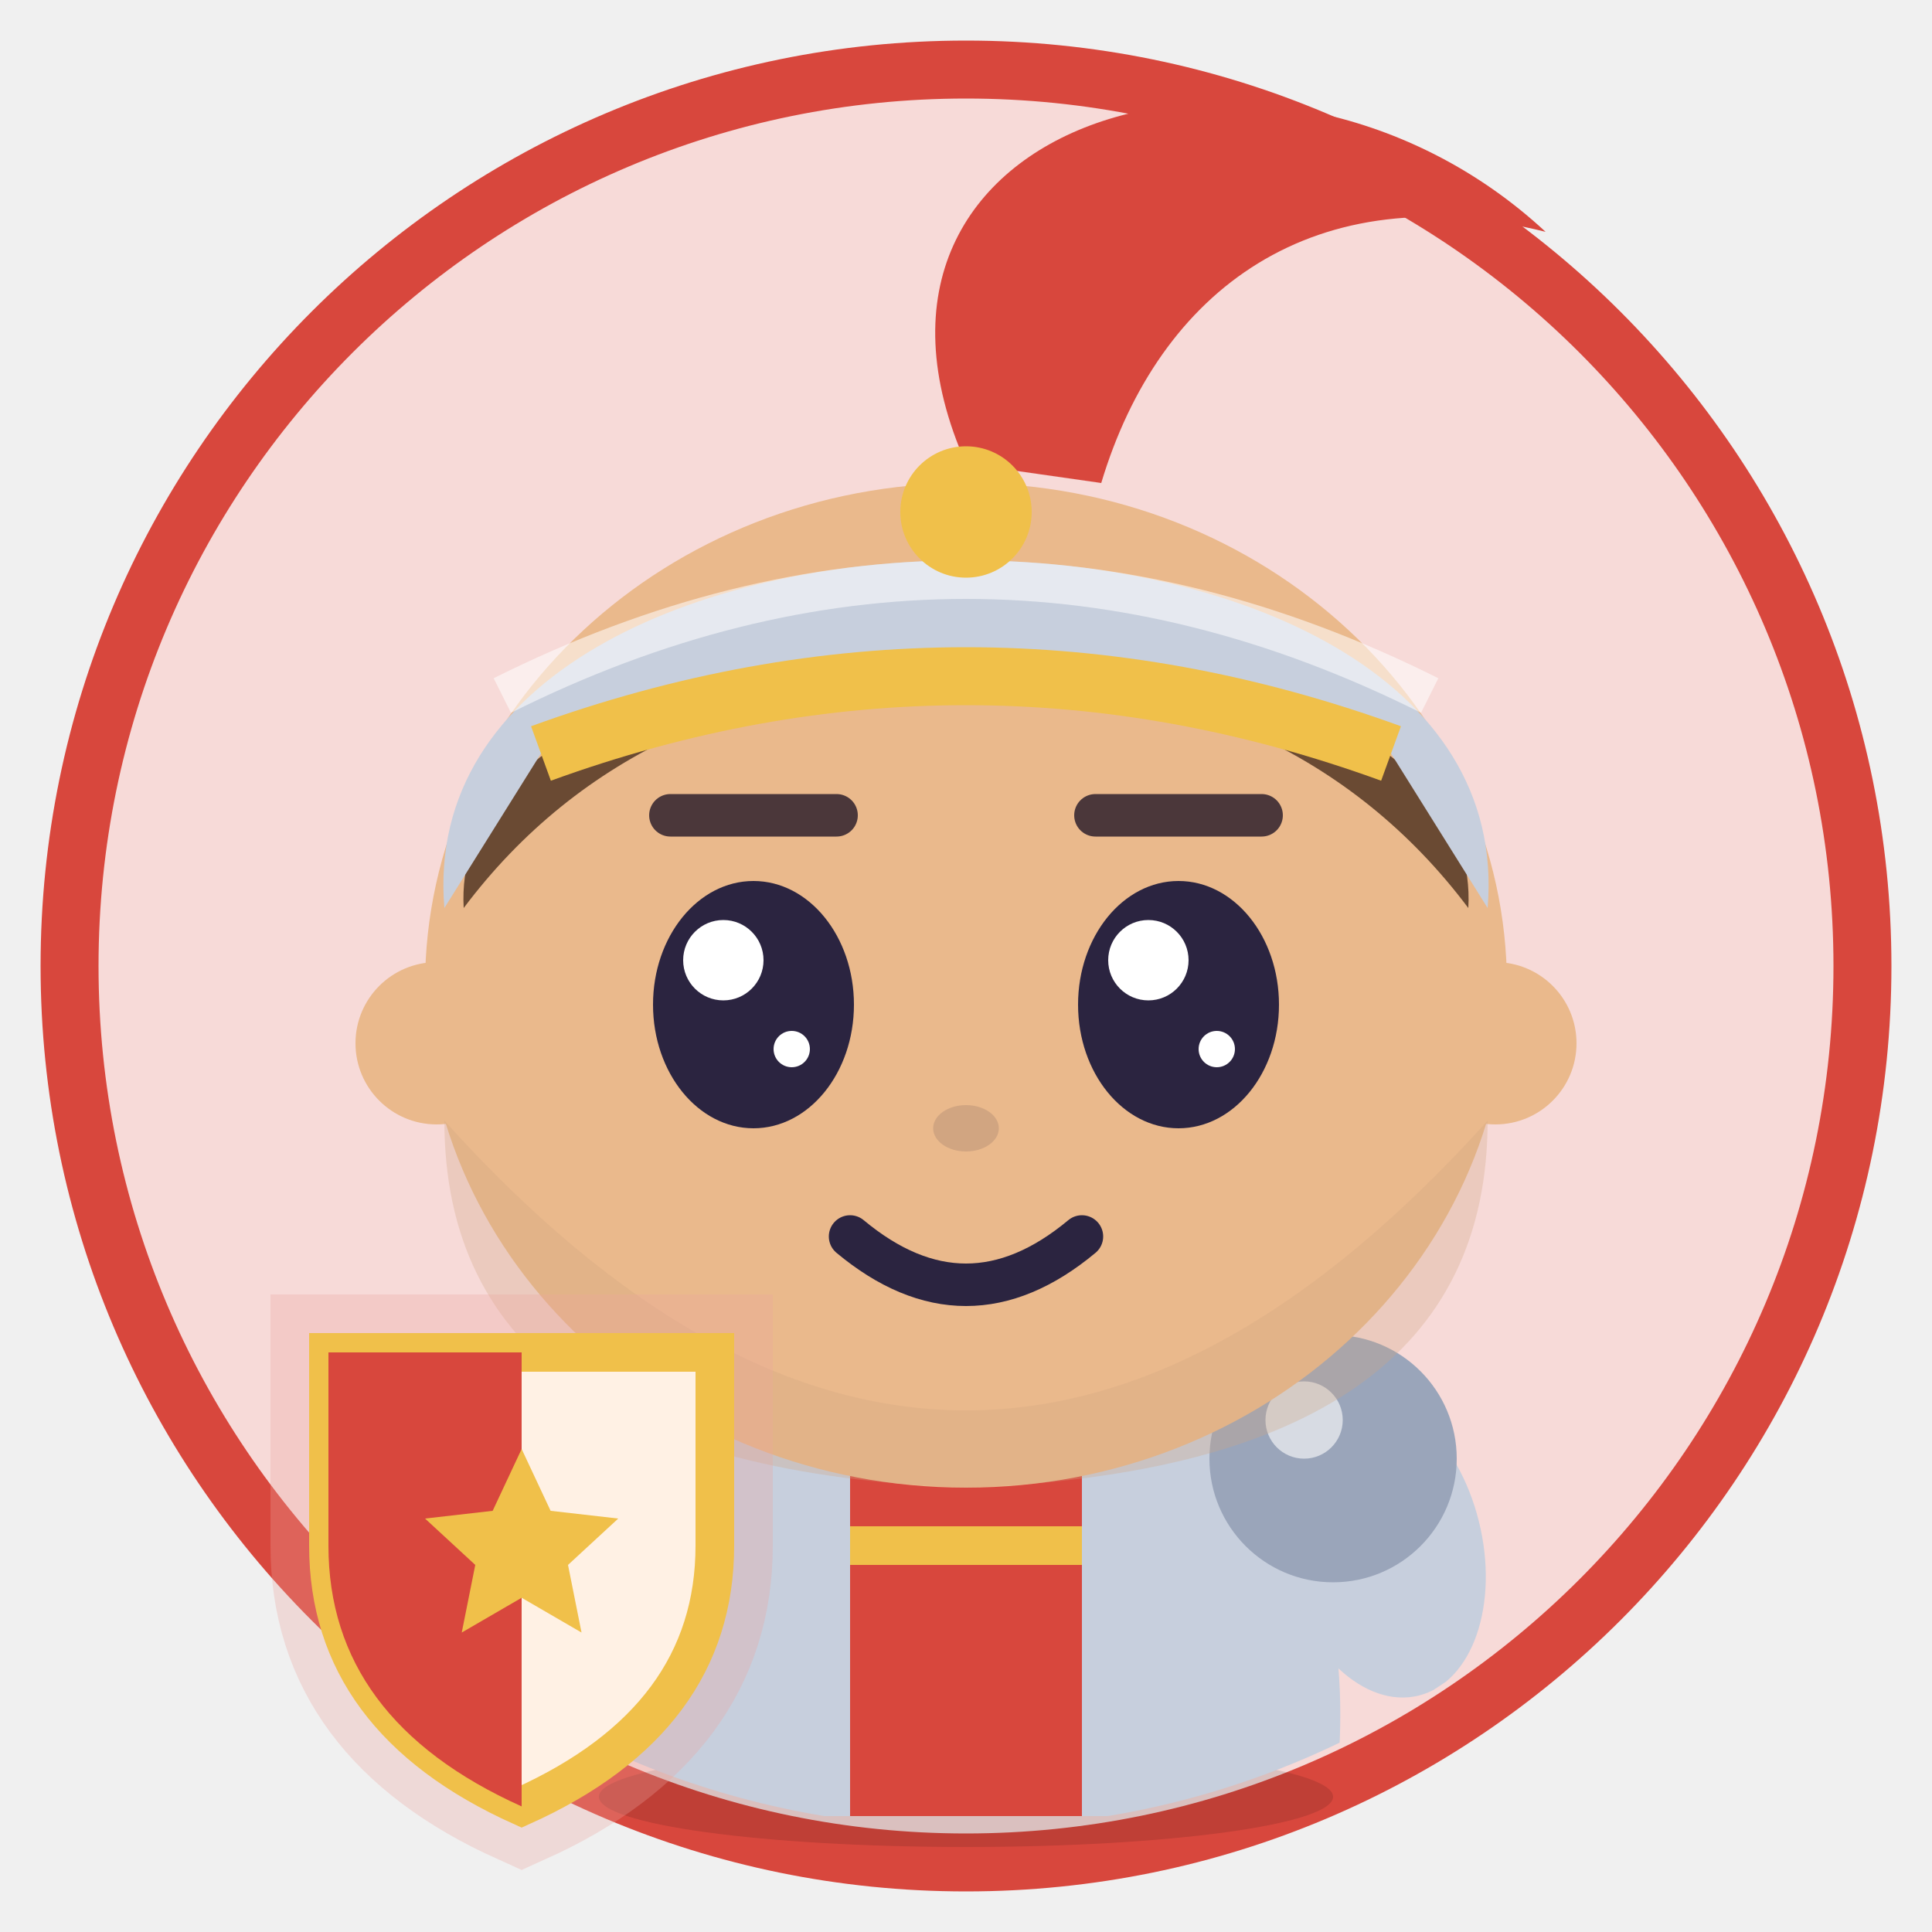
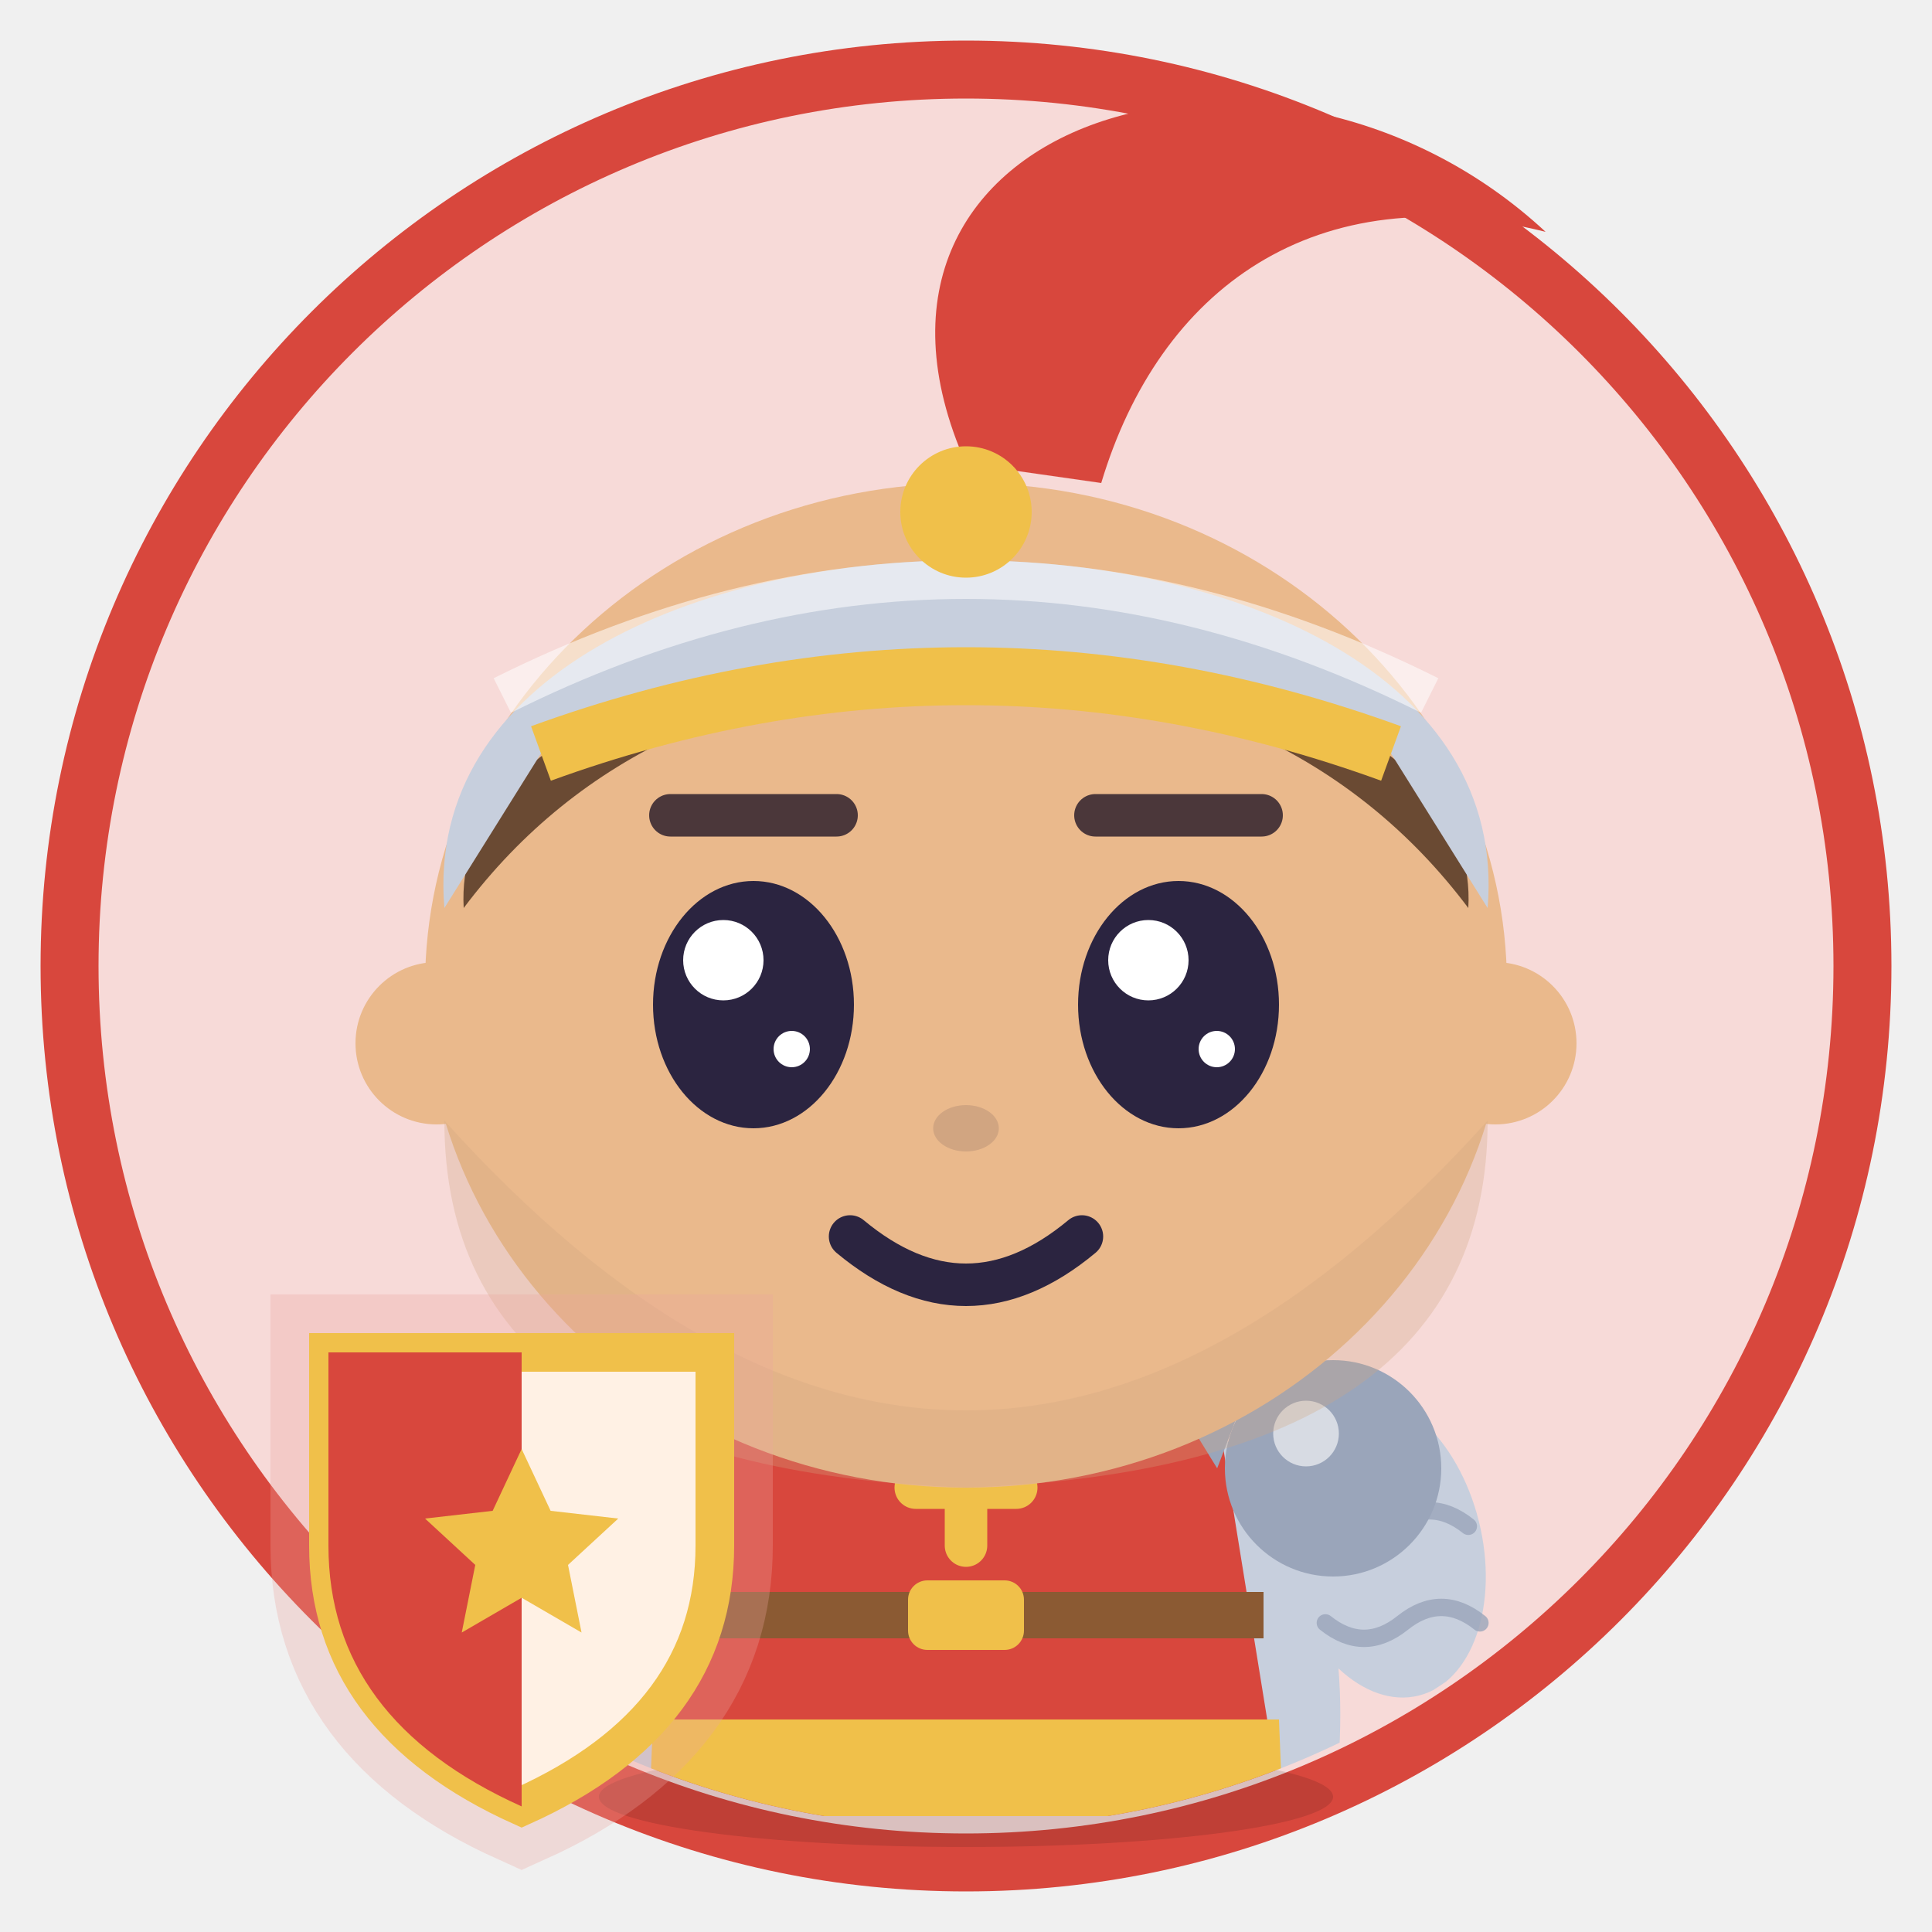
- <svg xmlns="http://www.w3.org/2000/svg" viewBox="0 0 100 100" class="av static d-a" data-dir="a" data-state="idle" data-expr="neutral" role="img" aria-label="Knight agent">
+ <svg xmlns="http://www.w3.org/2000/svg" viewBox="0 0 100 100" class="av static" data-state="idle" data-expr="neutral" aria-hidden="true">
  <g class="frame" data-part="frame">
    <circle cx="50" cy="50" r="46.4" fill="#f7dad8" stroke="#d8473d" stroke-width="3" class="ring" />
    <ellipse cx="50" cy="93" rx="19" ry="2.6" fill="#000" opacity=".12" />
  </g>
-   <g class="ch" style="transform-origin:50px 94px">
+   <g class="ch">
    <g class="body" data-part="body">
-       <clipPath id="adu2">
+       <clipPath id="adp">
        <circle cx="50" cy="50" r="44.6" />
      </clipPath>
-       <g clip-path="url(#adu2)">
+       <g clip-path="url(#adp)">
        <ellipse cx="28.5" cy="80" rx="5.2" ry="8" transform="rotate(14 28.5 80)" fill="#c7cfdd" />
        <ellipse cx="71.5" cy="80" rx="5.2" ry="8" transform="rotate(-14 71.5 80)" fill="#c7cfdd" />
        <path d="M31 94C29 79 35 71 50 71C65 71 71 79 69 94Z" fill="#c7cfdd" />
-         <path d="M44 71H56V94H44Z" fill="#d8473d" />
-         <path d="M44 80H56" stroke="#f0c04a" stroke-width="2" />
-         <circle cx="31" cy="75.5" r="6.4" fill="#9aa5ba" />
-         <circle cx="69" cy="75.5" r="6.4" fill="#9aa5ba" />
-         <circle cx="29.5" cy="73.5" r="2" fill="#fff" opacity=".6" />
-         <circle cx="67.5" cy="73.5" r="2" fill="#fff" opacity=".6" />
+         <g fill="none" stroke="#9aa5ba" stroke-width=".9" stroke-linecap="round" opacity=".8">
+           <path d="M24 79q2 1.6 4 0t4 0M23.4 84q2 1.6 4 0t4 0M68 79q2 1.6 4 0t4 0M68.6 84q2 1.6 4 0t4 0" />
+         </g>
+         <ellipse cx="50" cy="72.6" rx="12.6" ry="3.6" fill="#9aa5ba" />
+         <path d="M37 73L63 73L66.4 94H33.6Z" fill="#d8473d" />
+         <path d="M36 73.4L38.6 73.4L37 76ZM64 73.4L61.4 73.4L63 76Z" fill="#9aa5ba" />
+         <path d="M33.8 89H66.2L66.4 94H33.6Z" fill="#f0c04a" />
+         <path d="M34.6 83.6H65.4" stroke="#8b5a33" stroke-width="2.4" />
+         <rect x="47" y="81.8" width="6" height="3.6" rx="1" fill="#f0c04a" />
+         <path d="M50 74.6V80M47.4 77H52.6" stroke="#f0c04a" stroke-width="2.2" stroke-linecap="round" />
+         <circle cx="31" cy="76" r="5.6" fill="#9aa5ba" />
+         <circle cx="29.6" cy="74.2" r="1.7" fill="#fff" opacity=".6" />
+         <circle cx="69" cy="76" r="5.6" fill="#9aa5ba" />
+         <circle cx="67.6" cy="74.2" r="1.7" fill="#fff" opacity=".6" />
      </g>
    </g>
    <g class="head" data-part="head">
      <circle cx="22.6" cy="54" r="4.2" fill="#eab98c" />
      <circle cx="77.4" cy="54" r="4.2" fill="#eab98c" />
      <ellipse cx="50" cy="51" rx="28" ry="26" fill="#eab98c" />
      <path d="M23 58Q50 88 77 58Q77 76 50 77Q23 76 23 58Z" fill="#d1a581" opacity=".3" />
      <ellipse cx="50" cy="58.4" rx="1.7" ry="1.2" fill="#d1a581" />
      <path d="M24 47C23 29 77 29 76 47C70 39 61 35 50 35C39 35 30 39 24 47Z" fill="#6a4a33" />
    </g>
    <g class="hat" data-part="hat">
      <path d="M50 24C42 6 66 -1 80 12C68 9 60 15 57 25Z" fill="#d8473d" />
      <path d="M23 47C21 23 79 23 77 47L72 39Q50 31 28 39Z" fill="#c7cfdd" />
      <path d="M26 36Q50 24 74 36" fill="none" stroke="#fff" stroke-width="2" opacity=".55" />
      <path d="M28 39Q50 31 72 39" fill="none" stroke="#f0c04a" stroke-width="3" />
      <circle cx="50" cy="26.5" r="3.4" fill="#f0c04a" />
    </g>
    <g class="eyes-brows" data-part="eyes-brows">
-       <g class="eyes" style="transform-origin:50px 52px">
+       <g class="eyes">
        <g transform="translate(39 52)">
          <ellipse rx="5.2" ry="6.4" fill="#2b2440" />
          <circle cx="-1.56" cy="-2.3" r="2.08" fill="#fff" />
          <circle cx="1.98" cy="2.3" r="0.94" fill="#fff" />
        </g>
        <g transform="translate(61 52)">
          <ellipse rx="5.2" ry="6.4" fill="#2b2440" />
          <circle cx="-1.56" cy="-2.3" r="2.08" fill="#fff" />
          <circle cx="1.98" cy="2.3" r="0.94" fill="#fff" />
        </g>
      </g>
      <g class="brows">
        <path d="M-4.3 0H4.3" transform="translate(39 42.2) rotate(0)" stroke="#4b373a" stroke-width="2.2" stroke-linecap="round" fill="none" />
        <path d="M-4.3 0H4.3" transform="translate(61 42.2) rotate(0)" stroke="#4b373a" stroke-width="2.2" stroke-linecap="round" fill="none" />
      </g>
    </g>
    <g class="mouth" data-part="mouth">
      <g class="mouth" transform="translate(50 64) scale(1)">
        <path d="M-6 0Q0 5 6 0" fill="none" stroke="#2b2440" stroke-width="2.2" stroke-linecap="round" stroke-linejoin="round" />
      </g>
    </g>
    <g class="fx" data-part="fx">
      <g class="fx" />
    </g>
-     <g class="prop" data-part="prop">
-       <g class="prop" style="transform-origin:27px 82px">
-         <path class="glow" opacity=".3" d="M17 70H37V80Q37 89 27 93.5Q17 89 17 80Z" fill="none" stroke="#eca39e" stroke-width="6" />
-         <path d="M17 70H37V80Q37 89 27 93.5Q17 89 17 80Z" fill="#fff1e4" stroke="#f0c04a" stroke-width="2" />
-         <path d="M17 70H27V93.5Q17 89 17 80Z" fill="#d8473d" />
-         <path d="M27 75l1.5 3.2 3.5.4-2.6 2.4.7 3.5-3.1-1.8-3.1 1.8.7-3.5-2.6-2.4 3.5-.4z" fill="#f0c04a" />
-       </g>
+     <g class="prop" data-part="prop" data-prop="shield">
+       <path class="glow" opacity=".3" d="M17 70H37V80Q37 89 27 93.5Q17 89 17 80Z" fill="none" stroke="#eca39e" stroke-width="6" />
+       <path d="M17 70H37V80Q37 89 27 93.5Q17 89 17 80Z" fill="#fff1e4" stroke="#f0c04a" stroke-width="2" />
+       <path d="M17 70H27V93.5Q17 89 17 80Z" fill="#d8473d" />
+       <path d="M27 75l1.5 3.2 3.5.4-2.6 2.4.7 3.5-3.1-1.8-3.1 1.8.7-3.5-2.6-2.4 3.5-.4z" fill="#f0c04a" />
    </g>
  </g>
  <g class="state" data-part="state">
    <g class="fg" />
  </g>
</svg>
